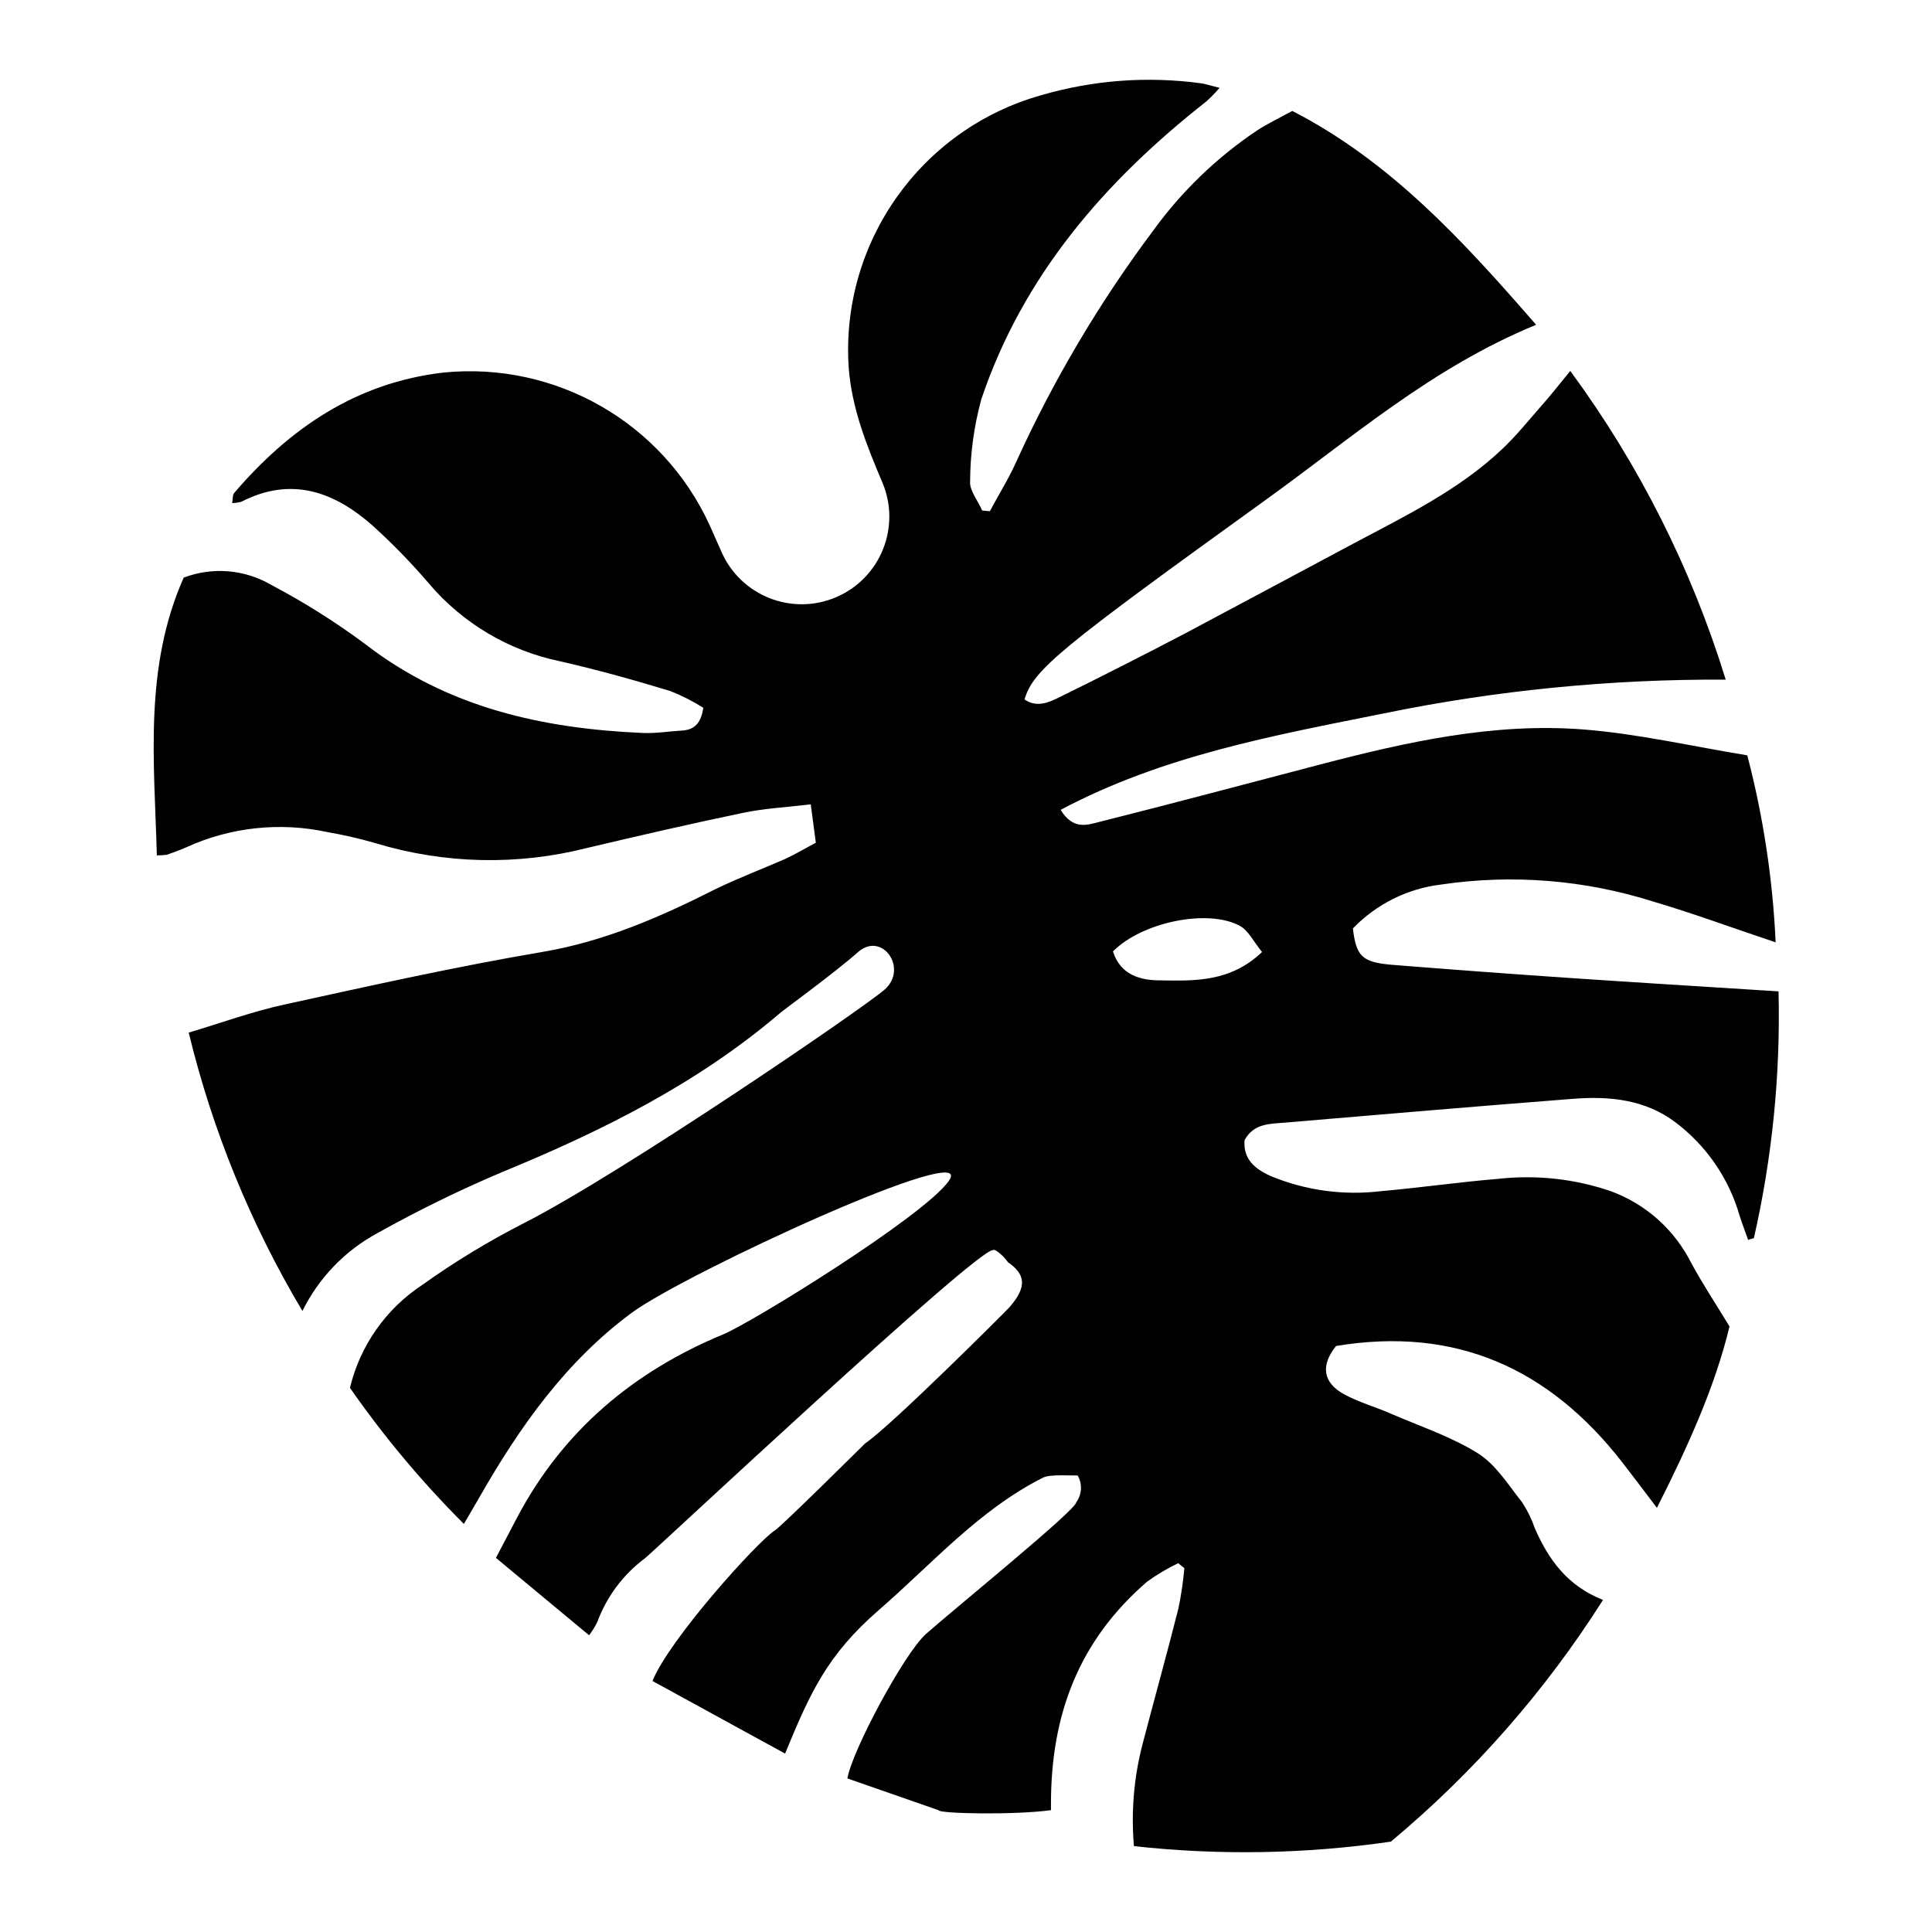
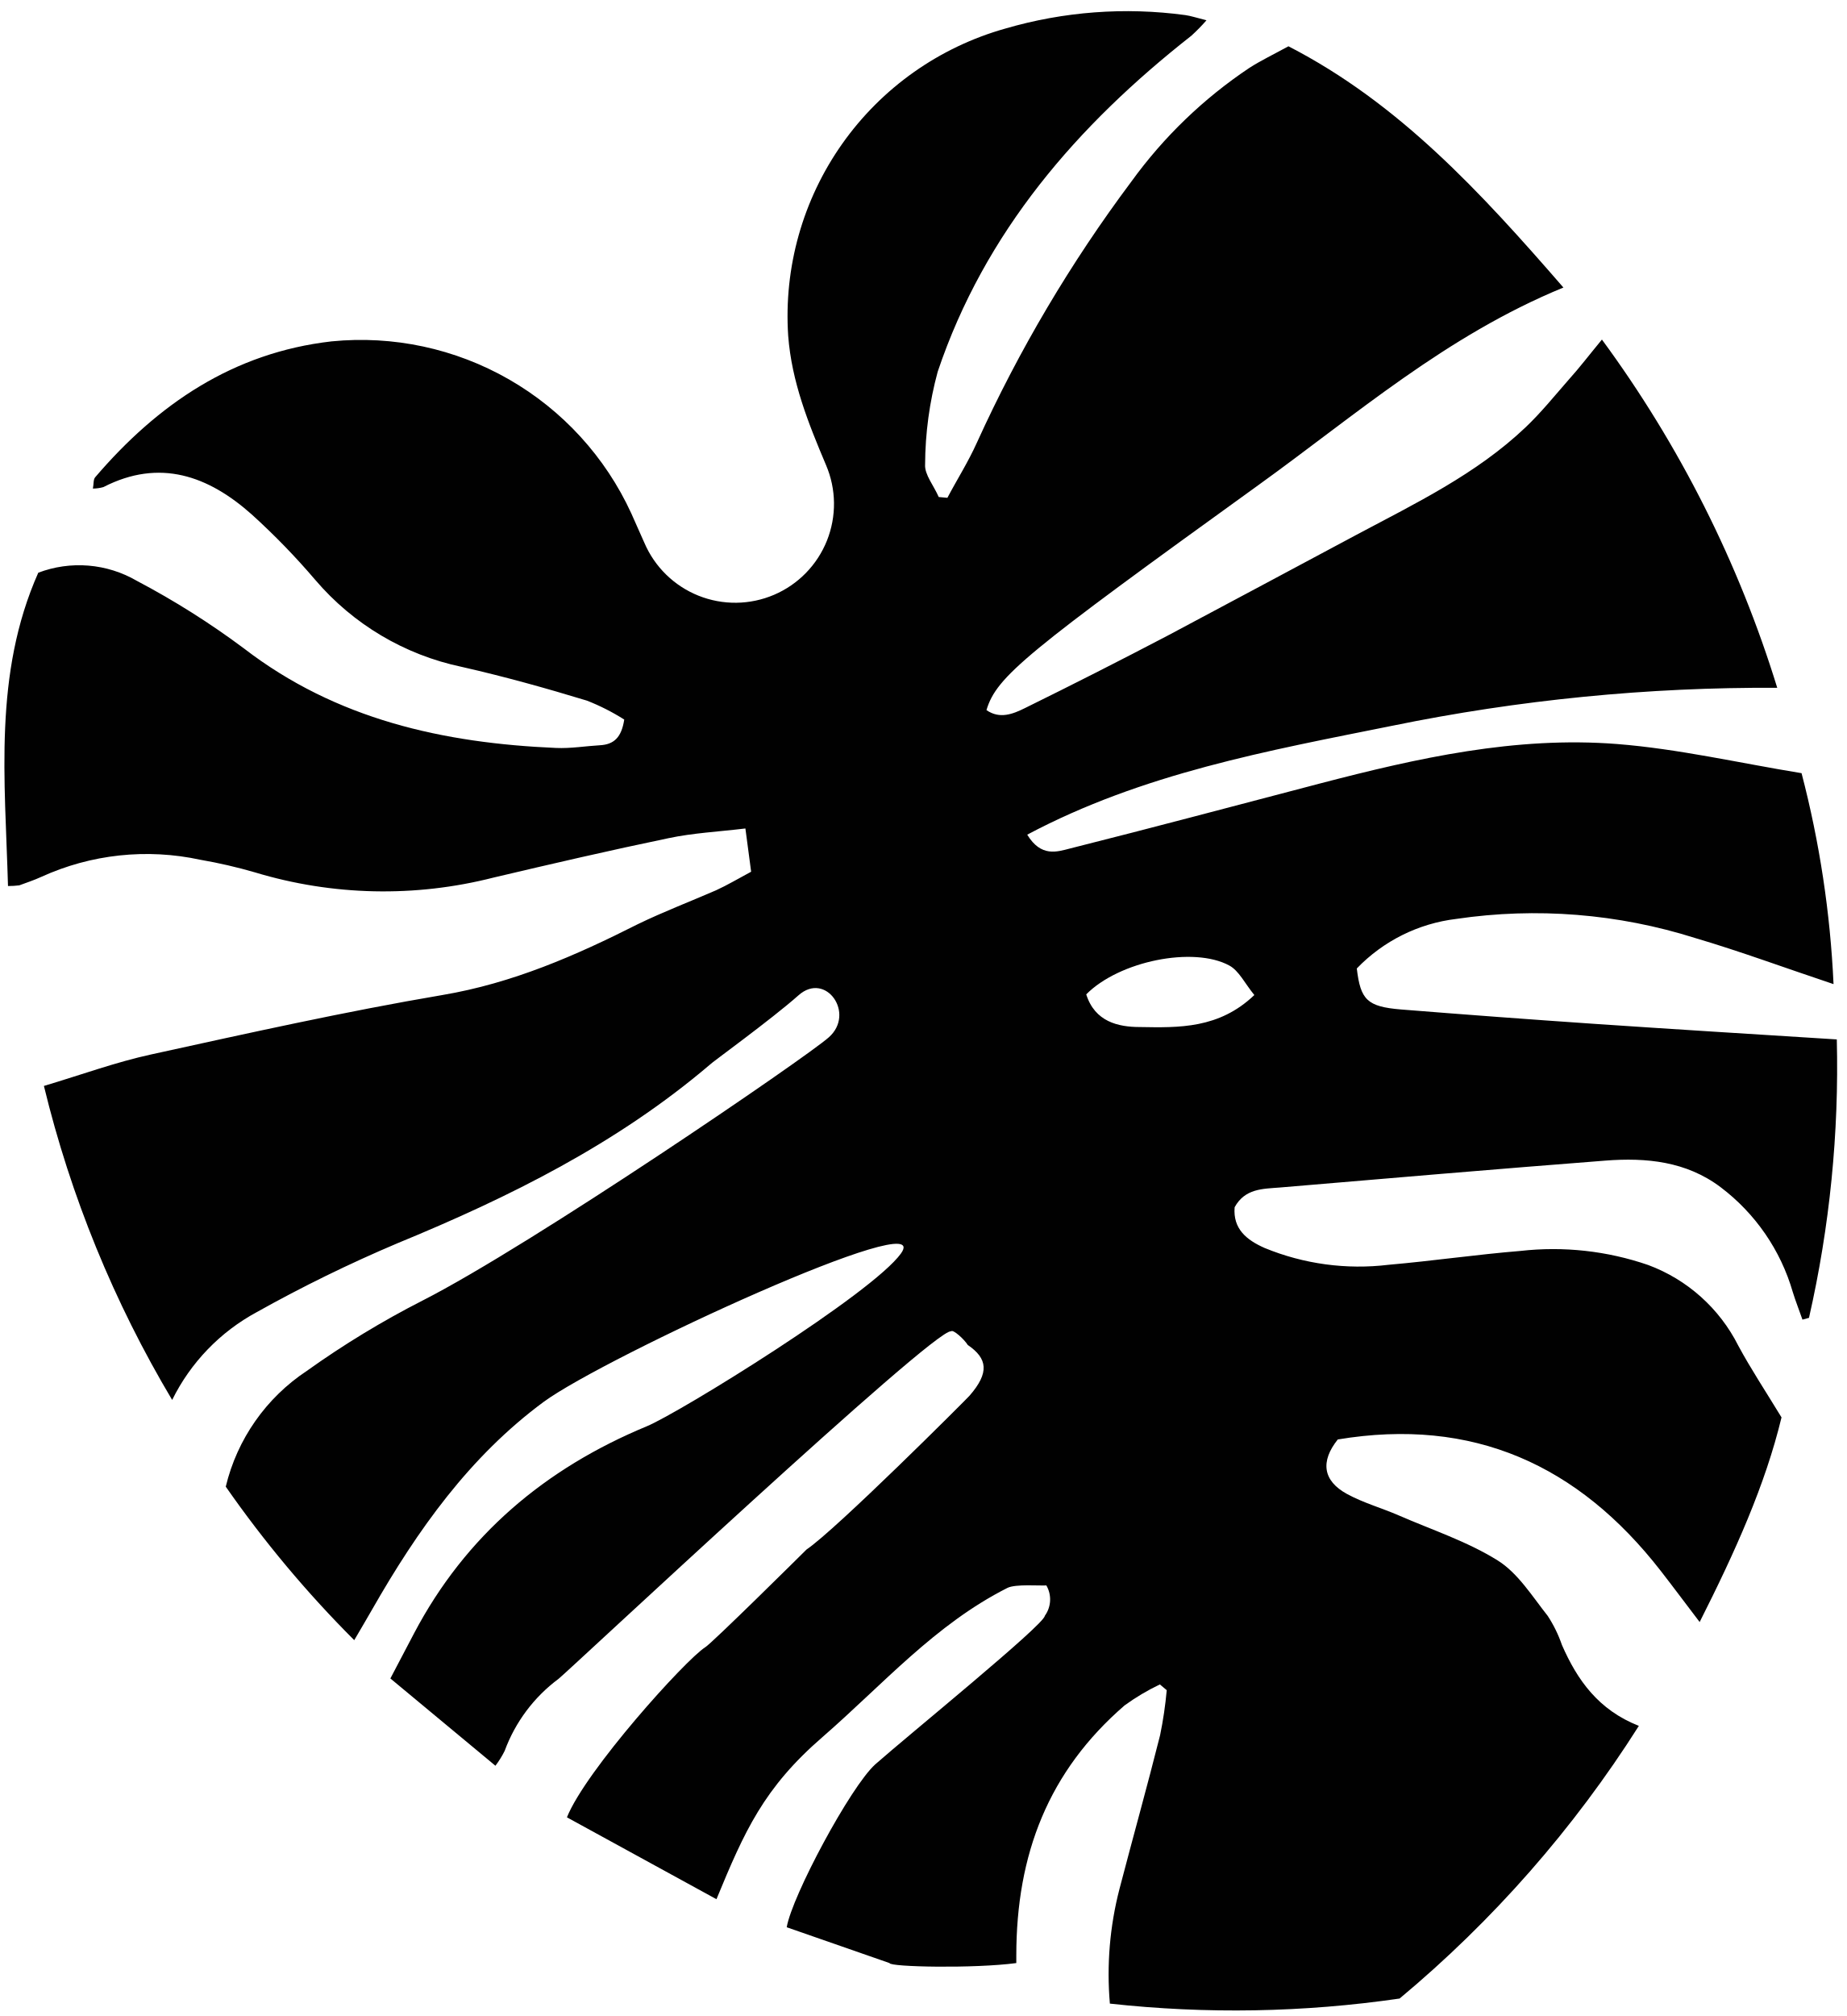
- <svg xmlns="http://www.w3.org/2000/svg" id="Layer_1" data-name="Layer 1" viewBox="0 0 193.5 193.5">
-   <defs>
-     <style>.cls-1{fill:#010101;}</style>
-   </defs>
-   <path class="cls-1" d="M138.65,71.44a165.77,165.77,0,0,1,34.19-3.37,103.63,103.63,0,0,0-15.57-30.92c-1.18,1.43-2,2.51-2.94,3.55-1.26,1.44-2.47,2.94-3.85,4.25-4.36,4.14-9.74,6.73-15,9.53-5.61,3-11.22,6-16.86,9q-6.25,3.27-12.59,6.39c-1.07.53-2.24,1-3.42.18.9-3,3.48-5.07,24.18-20,8.6-6.19,16.63-13.24,27.06-17.52-7.4-8.52-14.64-16.39-24.42-21.42-1.34.73-2.44,1.26-3.46,1.91a41.12,41.12,0,0,0-10.49,10.1,125.06,125.06,0,0,0-13.71,23.16C101,48,100,49.57,99.14,51.2l-.77-.07c-.43-1-1.27-2-1.21-2.88A32,32,0,0,1,98.28,40c4.18-12.41,12.39-21.87,22.53-29.83a16.26,16.26,0,0,0,1.34-1.37c-.89-.22-1.38-.39-1.88-.46a38.56,38.56,0,0,0-16,1.2A26.52,26.52,0,0,0,85,36.81c.31,4.09,1.79,7.77,3.36,11.48A8.77,8.77,0,0,1,72.23,55.2c-.4-.87-.77-1.76-1.17-2.63A26.42,26.42,0,0,0,44.45,37.31c-8.73,1-15.43,5.56-21,12.07-.17.2-.12.6-.2,1a3.52,3.52,0,0,0,.93-.13c5-2.57,9.33-1,13.18,2.43A63,63,0,0,1,43,58.49a23.42,23.42,0,0,0,13,7.72c3.75.85,7.45,1.88,11.13,3a19.41,19.41,0,0,1,3.31,1.68c-.24,1.58-.91,2.21-2.15,2.28s-2.62.3-3.91.24c-10-.43-19.51-2.52-27.72-8.84a72.32,72.32,0,0,0-9.51-6,10.21,10.21,0,0,0-8.75-.72c-4,9-2.95,18.39-2.69,27.82a7.49,7.49,0,0,0,1-.06c.65-.24,1.32-.46,1.95-.75A22.56,22.56,0,0,1,32.8,83.34a44.29,44.29,0,0,1,4.85,1.12,39.47,39.47,0,0,0,21.18.46C64,83.7,69.18,82.5,74.38,81.42c2.17-.46,4.42-.57,6.82-.86.21,1.54.35,2.62.51,3.84-1.14.61-2.11,1.19-3.12,1.65-2.3,1-4.68,1.91-6.93,3-5.54,2.8-11.14,5.25-17.38,6.3-8.66,1.47-17.25,3.39-25.84,5.27-3.13.68-6.16,1.79-9.54,2.8A100.74,100.74,0,0,0,30.29,131.3a17.82,17.82,0,0,1,7.52-7.8,127,127,0,0,1,12.46-6.1c10-4.11,19.53-8.85,27.79-15.88,0-.07,5.44-4,7.86-6.15S91,97,88.6,99.11c-2,1.78-26.34,18.41-36.08,23.37a80.77,80.77,0,0,0-10.27,6.24A17.11,17.11,0,0,0,35.05,139a100.33,100.33,0,0,0,11.41,13.63c.66-1.14,1.15-1.94,1.61-2.76,4-7,8.64-13.55,15.23-18.41,5.47-4,34.82-17.53,31.72-13.17-2.54,3.56-19.68,14.15-22.58,15.35-9,3.73-16.08,9.67-20.67,18.39-.68,1.28-1.34,2.57-2.1,4L59,163.78a8.18,8.18,0,0,0,.82-1.32,14,14,0,0,1,4.79-6.4c.77-.59,33.42-31.18,34.85-30.85.18-.21,1.18.71,1.49,1.21,1.76,1.2,1.94,2.46.15,4.51-.22.26-11.85,11.89-14.47,13.65-.53.53-8.42,8.34-9,8.68-1.76,1.12-10.6,10.92-12.28,15.1l13.28,7.27c2.5-6.06,4.2-9.88,9.42-14.4,5.38-4.68,10-10,16.42-13.24.72-.36,2.89-.18,3.46-.22a2.48,2.48,0,0,1-.14,2.7c-.05.79-12.07,10.55-15.06,13.19-2.21,2-7.4,11.71-7.86,14.46L94,181.3c0,.35,7.54.5,11.26,0,0-.22,0-.44,0-.66,0-9,2.85-16.37,9.62-22.22a19.88,19.88,0,0,1,3.13-1.86l.61.51a35.54,35.54,0,0,1-.59,4c-1.15,4.57-2.42,9.1-3.61,13.66a30.22,30.22,0,0,0-.85,10.17,101.49,101.49,0,0,0,25.73-.45,103.9,103.9,0,0,0,21.25-24.21c-3.59-1.41-5.47-4.07-6.83-7.18a11.66,11.66,0,0,0-1.26-2.58c-1.38-1.74-2.64-3.8-4.45-4.93-2.71-1.69-5.83-2.71-8.79-4-1.52-.66-3.14-1.11-4.59-1.9-2.16-1.18-2.37-2.9-.82-4.84,12-2,21.36,2.26,28.67,11.65,1.09,1.4,2.15,2.83,3.47,4.56,3.15-6.24,5.82-12.15,7.27-18.17-1.43-2.35-2.73-4.31-3.84-6.37a14.69,14.69,0,0,0-8-7.16,25.94,25.94,0,0,0-11.35-1.25c-3.91.32-7.8.89-11.71,1.23a22,22,0,0,1-11-1.49c-1.61-.71-2.83-1.7-2.67-3.62.92-1.67,2.5-1.63,4-1.75,9.64-.82,19.28-1.64,28.93-2.39,3.62-.28,7.18.06,10.23,2.36a17.9,17.9,0,0,1,6.41,9.31c.25.82.58,1.63.86,2.45l.58-.16a100.36,100.36,0,0,0,2.47-24.72c-7.42-.47-14.45-.9-21.49-1.38q-8.61-.59-17.22-1.28c-3-.25-3.59-.85-3.92-3.64a14.68,14.68,0,0,1,8.84-4.4,47.38,47.38,0,0,1,21.22,1.7c4,1.18,7.91,2.63,12.28,4.09A90.4,90.4,0,0,0,175,75.65c-5.57-.91-10.95-2.16-16.4-2.59-9-.7-17.68,1.24-26.31,3.49-7.42,1.94-14.83,3.92-22.27,5.79-1.14.29-2.56.79-3.79-1.23C116.49,75.66,127.61,73.66,138.65,71.44ZM124.18,92.73c.86.47,1.37,1.58,2.22,2.62-3.14,3-6.71,2.9-10.16,2.84-1.94,0-4-.47-4.77-2.9C114.4,92.33,121,91,124.18,92.73Z" />
+ <svg xmlns="http://www.w3.org/2000/svg" width="164" height="179" viewBox="0 0 164 179" fill="none">
+   <path d="M123.65 64.44C134.899 62.136 146.357 61.006 157.84 61.07C154.42 49.963 149.157 39.511 142.27 30.15C141.09 31.58 140.27 32.66 139.33 33.7C138.07 35.14 136.86 36.64 135.48 37.95C131.12 42.09 125.74 44.68 120.48 47.48C114.87 50.48 109.26 53.48 103.62 56.48C99.453 58.66 95.257 60.79 91.03 62.87C89.96 63.4 88.79 63.87 87.61 63.05C88.51 60.05 91.09 57.98 111.79 43.05C120.39 36.86 128.42 29.81 138.85 25.53C131.45 17.01 124.21 9.14 114.43 4.11C113.09 4.84 111.99 5.37 110.97 6.02C106.9 8.736 103.348 12.156 100.48 16.12C95.09 23.324 90.494 31.089 86.77 39.28C86 41 85 42.57 84.14 44.2L83.37 44.13C82.94 43.13 82.1 42.13 82.16 41.25C82.172 38.463 82.549 35.69 83.28 33C87.46 20.59 95.67 11.13 105.81 3.17C106.283 2.74 106.731 2.283 107.15 1.8C106.26 1.58 105.77 1.41 105.27 1.34C99.912 0.614 94.46 1.023 89.27 2.54C83.419 4.189 78.312 7.797 74.804 12.761C71.296 17.726 69.6 23.744 70 29.81C70.31 33.9 71.79 37.58 73.36 41.29C74.276 43.429 74.305 45.844 73.441 48.005C72.576 50.165 70.889 51.894 68.75 52.81C66.611 53.726 64.196 53.755 62.035 52.891C59.875 52.026 58.146 50.339 57.23 48.2C56.83 47.33 56.46 46.44 56.06 45.57C53.764 40.574 49.966 36.418 45.197 33.683C40.426 30.947 34.922 29.768 29.45 30.31C20.72 31.31 14.02 35.87 8.45 42.38C8.28 42.58 8.33 42.98 8.25 43.38C8.564 43.378 8.877 43.335 9.18 43.25C14.18 40.68 18.51 42.25 22.36 45.68C24.363 47.494 26.247 49.434 28 51.49C31.361 55.43 35.932 58.145 41 59.21C44.75 60.06 48.45 61.09 52.13 62.21C53.285 62.663 54.393 63.225 55.44 63.89C55.2 65.47 54.53 66.1 53.29 66.17C52.05 66.24 50.67 66.47 49.38 66.41C39.38 65.98 29.87 63.89 21.66 57.57C18.651 55.326 15.471 53.32 12.15 51.57C10.837 50.807 9.37 50.346 7.856 50.221C6.343 50.097 4.82 50.312 3.4 50.85C-0.6 59.85 0.45 69.24 0.71 78.67C1.044 78.672 1.378 78.652 1.71 78.61C2.36 78.37 3.03 78.15 3.66 77.86C8.086 75.842 13.046 75.309 17.8 76.34C19.436 76.622 21.056 76.996 22.65 77.46C29.536 79.54 36.86 79.7 43.83 77.92C49 76.7 54.18 75.5 59.38 74.42C61.55 73.96 63.8 73.85 66.2 73.56C66.41 75.1 66.55 76.18 66.71 77.4C65.57 78.01 64.6 78.59 63.59 79.05C61.29 80.05 58.91 80.96 56.66 82.05C51.12 84.85 45.52 87.3 39.28 88.35C30.62 89.82 22.03 91.74 13.44 93.62C10.31 94.3 7.28 95.41 3.9 96.42C6.278 106.232 10.118 115.63 15.29 124.3C16.926 120.983 19.555 118.256 22.81 116.5C26.849 114.241 31.009 112.205 35.27 110.4C45.27 106.29 54.8 101.55 63.06 94.52C63.06 94.45 68.5 90.52 70.92 88.37C73.34 86.22 76 90 73.6 92.11C71.6 93.89 47.26 110.52 37.52 115.48C33.947 117.302 30.514 119.388 27.25 121.72C23.634 124.111 21.061 127.785 20.05 132C23.443 136.872 27.261 141.433 31.46 145.63C32.12 144.49 32.61 143.69 33.07 142.87C37.07 135.87 41.71 129.32 48.3 124.46C53.77 120.46 83.12 106.93 80.02 111.29C77.48 114.85 60.34 125.44 57.44 126.64C48.44 130.37 41.36 136.31 36.77 145.03C36.09 146.31 35.43 147.6 34.67 149.03L44 156.78C44.315 156.367 44.589 155.925 44.82 155.46C45.761 152.906 47.425 150.682 49.61 149.06C50.38 148.47 83.03 117.88 84.46 118.21C84.64 118 85.64 118.92 85.95 119.42C87.71 120.62 87.89 121.88 86.1 123.93C85.88 124.19 74.25 135.82 71.63 137.58C71.1 138.11 63.21 145.92 62.63 146.26C60.87 147.38 52.03 157.18 50.35 161.36L63.63 168.63C66.13 162.57 67.83 158.75 73.05 154.23C78.43 149.55 83.05 144.23 89.47 140.99C90.19 140.63 92.36 140.81 92.93 140.77C93.17 141.185 93.285 141.662 93.26 142.141C93.235 142.62 93.072 143.082 92.79 143.47C92.74 144.26 80.72 154.02 77.73 156.66C75.52 158.66 70.33 168.37 69.87 171.12L79 174.3C79 174.65 86.54 174.8 90.26 174.3C90.26 174.08 90.26 173.86 90.26 173.64C90.26 164.64 93.11 157.27 99.88 151.42C100.864 150.706 101.912 150.083 103.01 149.56L103.62 150.07C103.499 151.413 103.302 152.749 103.03 154.07C101.88 158.64 100.61 163.17 99.42 167.73C98.562 171.047 98.275 174.486 98.57 177.9C107.131 178.842 115.777 178.691 124.3 177.45C132.599 170.534 139.768 162.366 145.55 153.24C141.96 151.83 140.08 149.17 138.72 146.06C138.408 145.151 137.985 144.285 137.46 143.48C136.08 141.74 134.82 139.68 133.01 138.55C130.3 136.86 127.18 135.84 124.22 134.55C122.7 133.89 121.08 133.44 119.63 132.65C117.47 131.47 117.26 129.75 118.81 127.81C130.81 125.81 140.17 130.07 147.48 139.46C148.57 140.86 149.63 142.29 150.95 144.02C154.1 137.78 156.77 131.87 158.22 125.85C156.79 123.5 155.49 121.54 154.38 119.48C152.712 116.169 149.855 113.612 146.38 112.32C142.736 111.065 138.859 110.638 135.03 111.07C131.12 111.39 127.23 111.96 123.32 112.3C119.586 112.752 115.799 112.239 112.32 110.81C110.71 110.1 109.49 109.11 109.65 107.19C110.57 105.52 112.15 105.56 113.65 105.44C123.29 104.62 132.93 103.8 142.58 103.05C146.2 102.77 149.76 103.11 152.81 105.41C155.896 107.74 158.145 111.006 159.22 114.72C159.47 115.54 159.8 116.35 160.08 117.17L160.66 117.01C162.504 108.904 163.334 100.6 163.13 92.29C155.71 91.82 148.68 91.39 141.64 90.91C135.9 90.517 130.16 90.09 124.42 89.63C121.42 89.38 120.83 88.78 120.5 85.99C122.85 83.547 125.974 81.992 129.34 81.59C136.451 80.54 143.707 81.121 150.56 83.29C154.56 84.47 158.47 85.92 162.84 87.38C162.552 81.054 161.6 74.777 160 68.65C154.43 67.74 149.05 66.49 143.6 66.06C134.6 65.36 125.92 67.3 117.29 69.55C109.87 71.49 102.46 73.47 95.02 75.34C93.88 75.63 92.46 76.13 91.23 74.11C101.49 68.66 112.61 66.66 123.65 64.44V64.44ZM109.18 85.73C110.04 86.2 110.55 87.31 111.4 88.35C108.26 91.35 104.69 91.25 101.24 91.19C99.3 91.19 97.24 90.72 96.47 88.29C99.4 85.33 106 84 109.18 85.73Z" fill="#010101" />
</svg>
